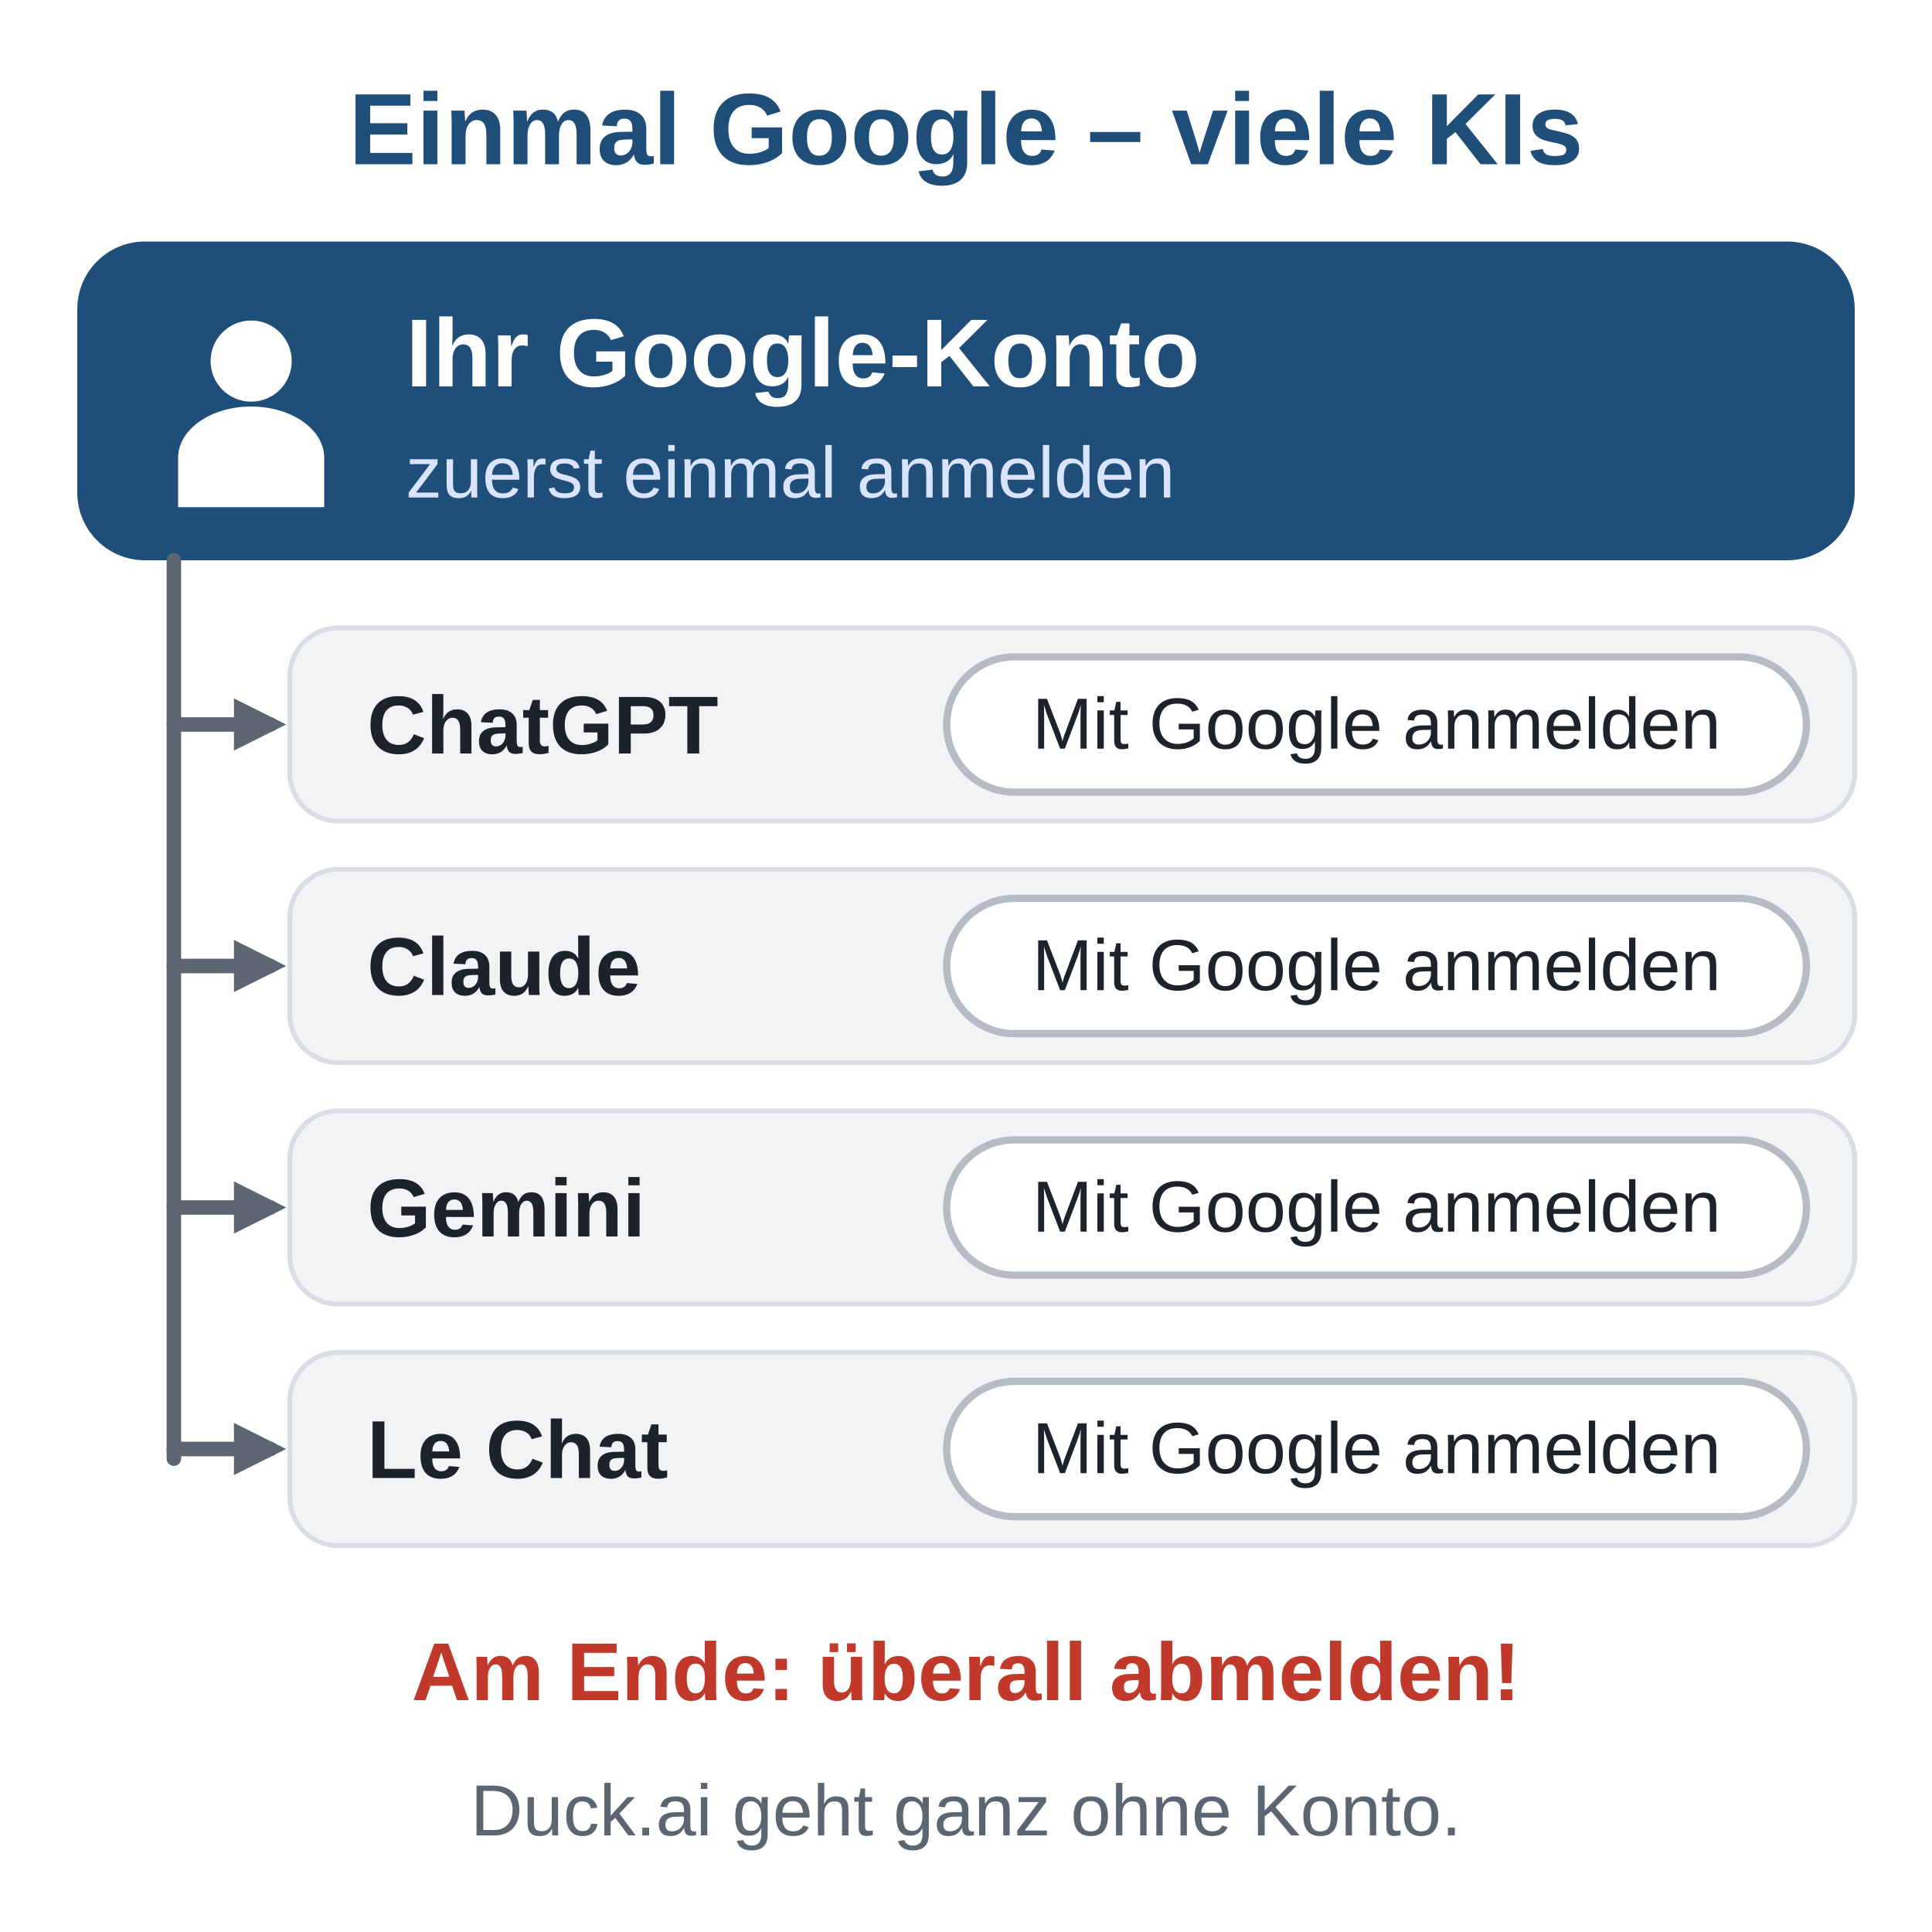
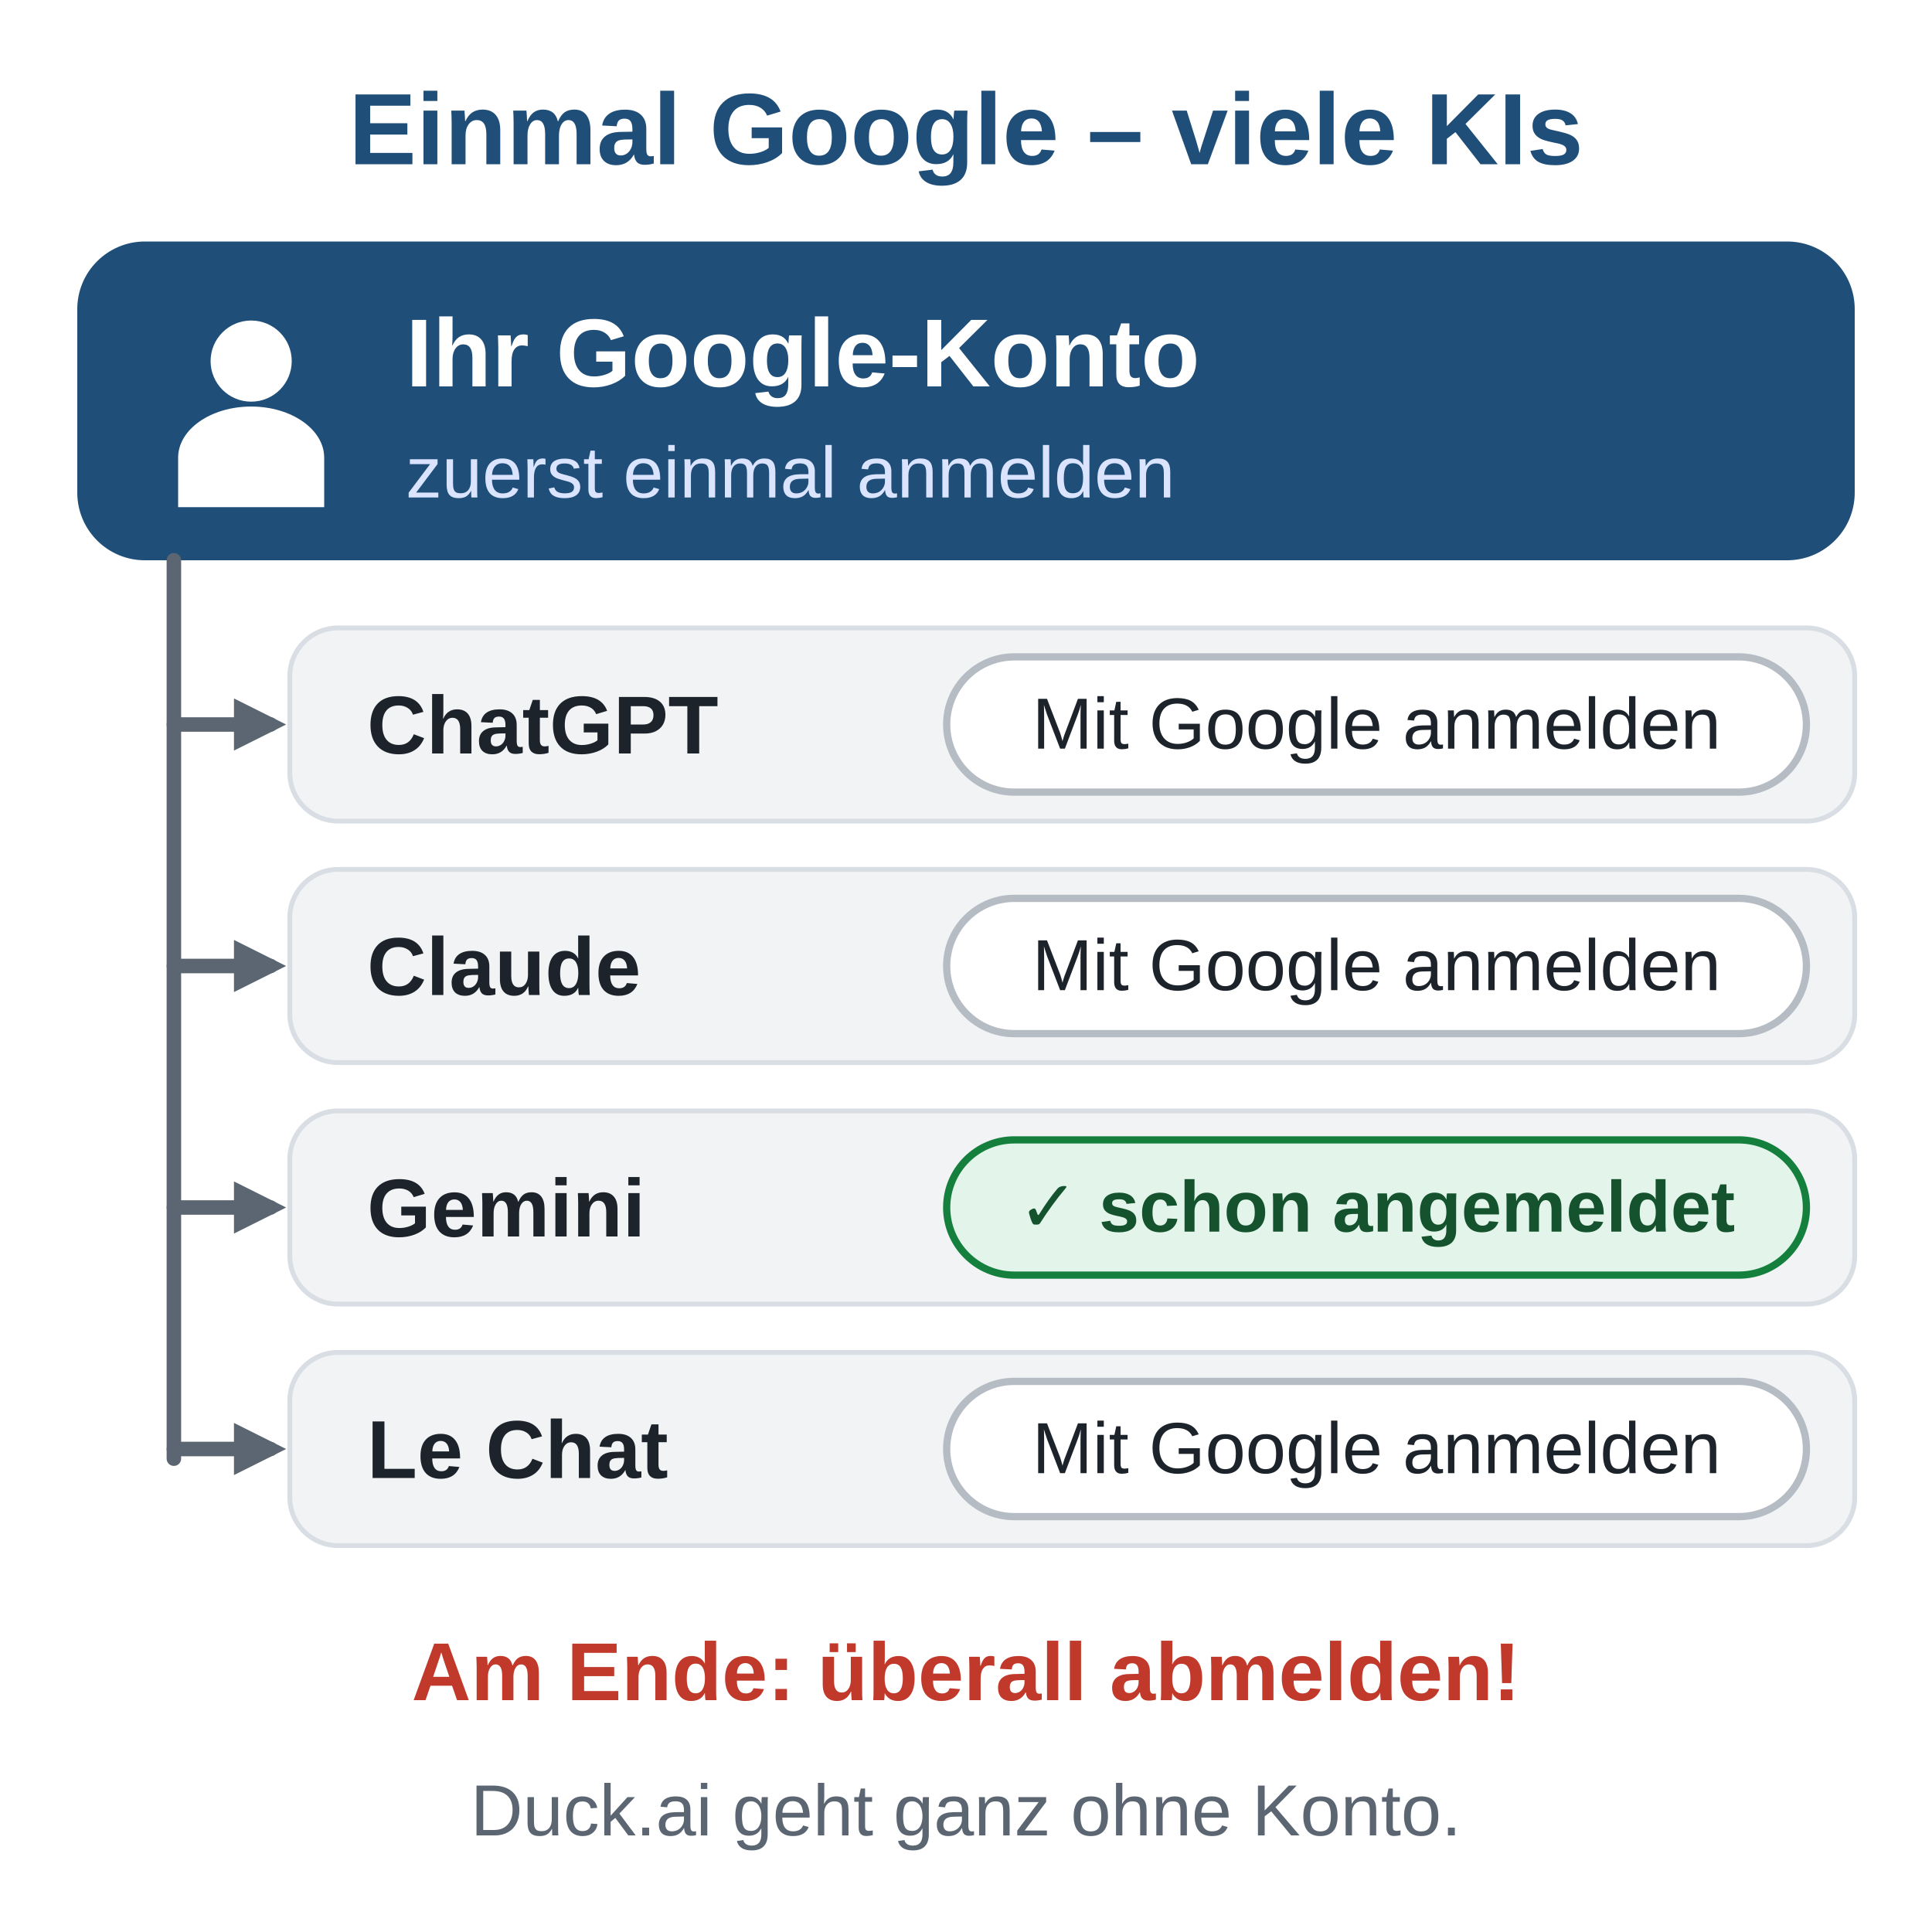
<svg xmlns="http://www.w3.org/2000/svg" viewBox="0 0 400 400" width="400" height="400" font-family="Arial, Helvetica, sans-serif" role="img" aria-labelledby="t">
  <defs>
    <marker id="pfeil1" viewBox="0 0 10 10" refX="7" refY="5" markerWidth="3.6" markerHeight="3.6" orient="auto-start-reverse">
      <path d="M0 0 L10 5 L0 10 Z" fill="#5b6672" />
    </marker>
  </defs>
  <rect width="400" height="400" fill="#ffffff" />
  <text x="200" y="34.0" font-size="21" fill="#1f4e79" text-anchor="middle" font-weight="700">Einmal Google – viele KIs</text>
  <rect x="16" y="50" width="368" height="66" rx="14" fill="#1f4e79" />
  <circle cx="52" cy="74.76" r="8.4" fill="#fff" />
  <path d="M36.88 105.0 V94.752 A15.12 10.584 0 0 1 67.12 94.752 V105.0 Z" fill="#fff" />
  <text x="84" y="80.0" font-size="20" fill="#fff" text-anchor="start" font-weight="700">Ihr Google-Konto</text>
  <text x="84" y="103.0" font-size="15" fill="#dbe4ff" text-anchor="start">zuerst einmal anmelden</text>
  <line x1="36" y1="116" x2="36" y2="302" stroke="#5b6672" stroke-width="3" stroke-linecap="round" />
  <line x1="36" y1="150" x2="56" y2="150" stroke="#5b6672" stroke-width="3" stroke-linecap="round" marker-end="url(#pfeil1)" />
  <rect x="60" y="130" width="324" height="40" rx="10" fill="#f1f3f5" stroke="#d9dee4" stroke-width="1" />
  <text x="76" y="156.0" font-size="17" fill="#1d232b" text-anchor="start" font-weight="700">ChatGPT</text>
  <rect x="196" y="136" width="178" height="28" rx="14" fill="#fff" stroke="#b5bcc4" stroke-width="1.5" />
  <text x="285" y="155.0" font-size="15" fill="#1d232b" text-anchor="middle">Mit Google anmelden</text>
  <line x1="36" y1="200" x2="56" y2="200" stroke="#5b6672" stroke-width="3" stroke-linecap="round" marker-end="url(#pfeil1)" />
  <rect x="60" y="180" width="324" height="40" rx="10" fill="#f1f3f5" stroke="#d9dee4" stroke-width="1" />
  <text x="76" y="206.0" font-size="17" fill="#1d232b" text-anchor="start" font-weight="700">Claude</text>
  <rect x="196" y="186" width="178" height="28" rx="14" fill="#fff" stroke="#b5bcc4" stroke-width="1.5" />
  <text x="285" y="205.0" font-size="15" fill="#1d232b" text-anchor="middle">Mit Google anmelden</text>
  <line x1="36" y1="250" x2="56" y2="250" stroke="#5b6672" stroke-width="3" stroke-linecap="round" marker-end="url(#pfeil1)" />
  <rect x="60" y="230" width="324" height="40" rx="10" fill="#f1f3f5" stroke="#d9dee4" stroke-width="1" />
  <text x="76" y="256.0" font-size="17" fill="#1d232b" text-anchor="start" font-weight="700">Gemini</text>
-   <rect x="196" y="236" width="178" height="28" rx="14" fill="#fff" stroke="#b5bcc4" stroke-width="1.5" />
-   <text x="285" y="255.0" font-size="15" fill="#1d232b" text-anchor="middle">Mit Google anmelden</text>
+   <rect x="196" y="236" width="178" height="28" rx="14" fill="#e3f4ea" stroke="#15803d" stroke-width="1.5" />
+   <text x="285" y="255.0" font-size="15" fill="#14532d" text-anchor="middle" font-weight="700">✓ schon angemeldet</text>
  <line x1="36" y1="300" x2="56" y2="300" stroke="#5b6672" stroke-width="3" stroke-linecap="round" marker-end="url(#pfeil1)" />
  <rect x="60" y="280" width="324" height="40" rx="10" fill="#f1f3f5" stroke="#d9dee4" stroke-width="1" />
  <text x="76" y="306.0" font-size="17" fill="#1d232b" text-anchor="start" font-weight="700">Le Chat</text>
  <rect x="196" y="286" width="178" height="28" rx="14" fill="#fff" stroke="#b5bcc4" stroke-width="1.5" />
  <text x="285" y="305.0" font-size="15" fill="#1d232b" text-anchor="middle">Mit Google anmelden</text>
  <text x="200" y="352.0" font-size="17" fill="#c0392b" text-anchor="middle" font-weight="700">Am Ende: überall abmelden!</text>
  <text x="200" y="380.0" font-size="15" fill="#5b6672" text-anchor="middle">Duck.ai geht ganz ohne Konto.</text>
</svg>
